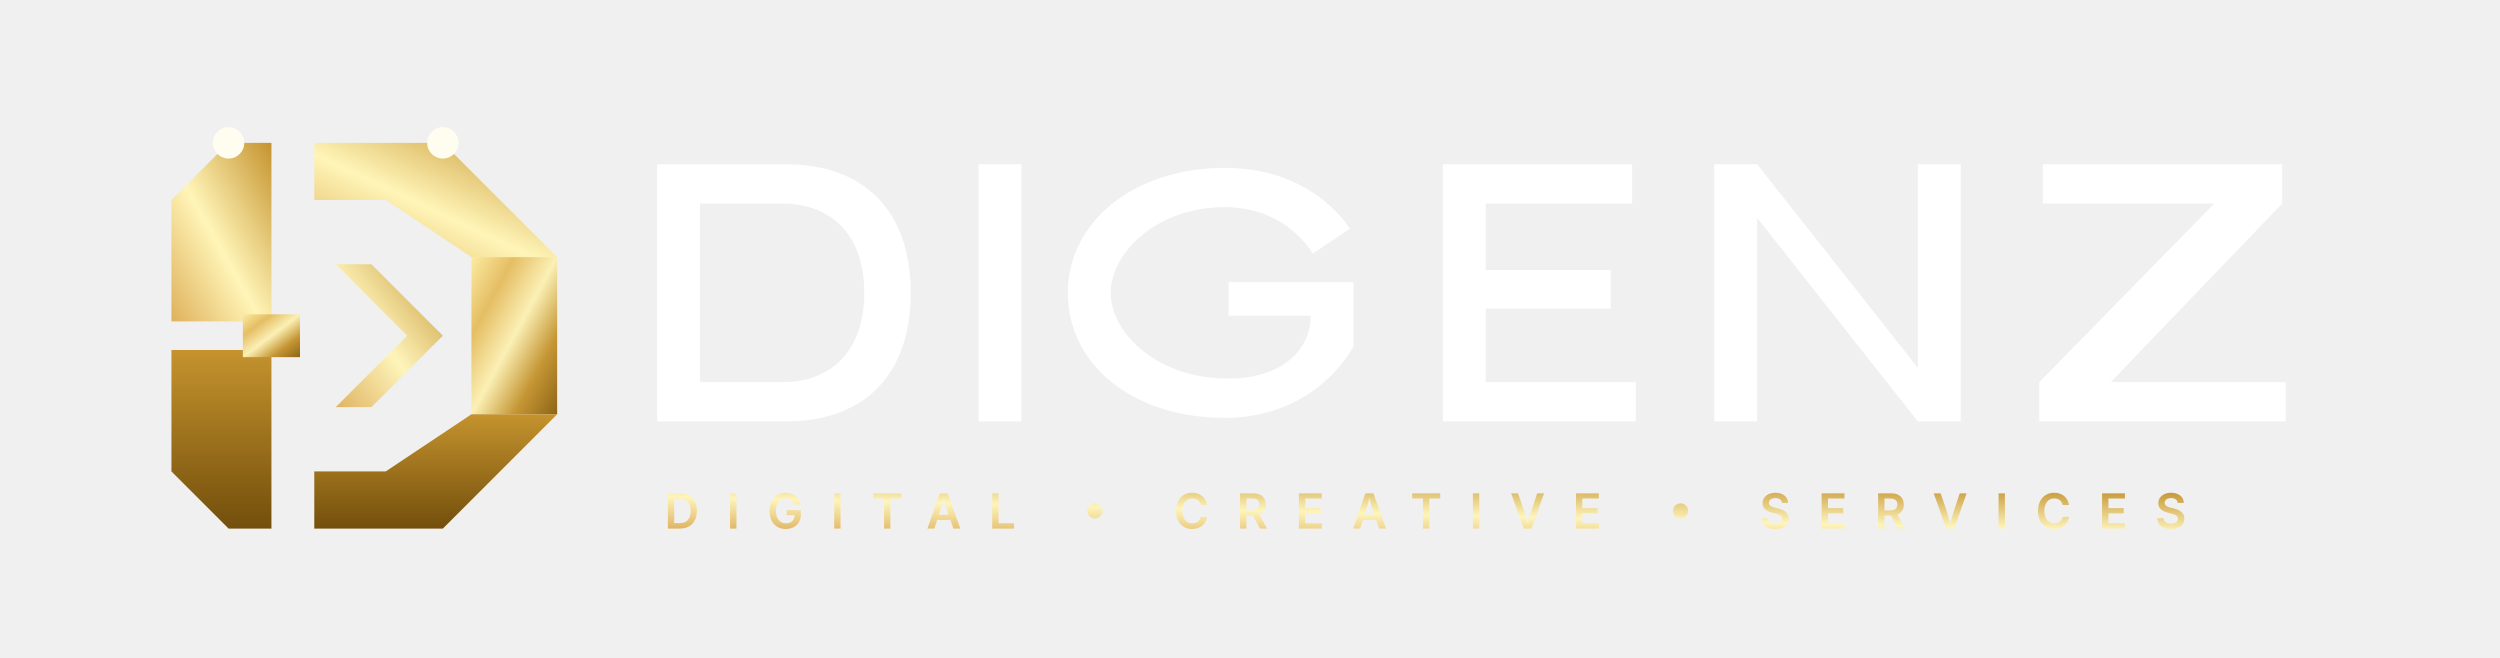
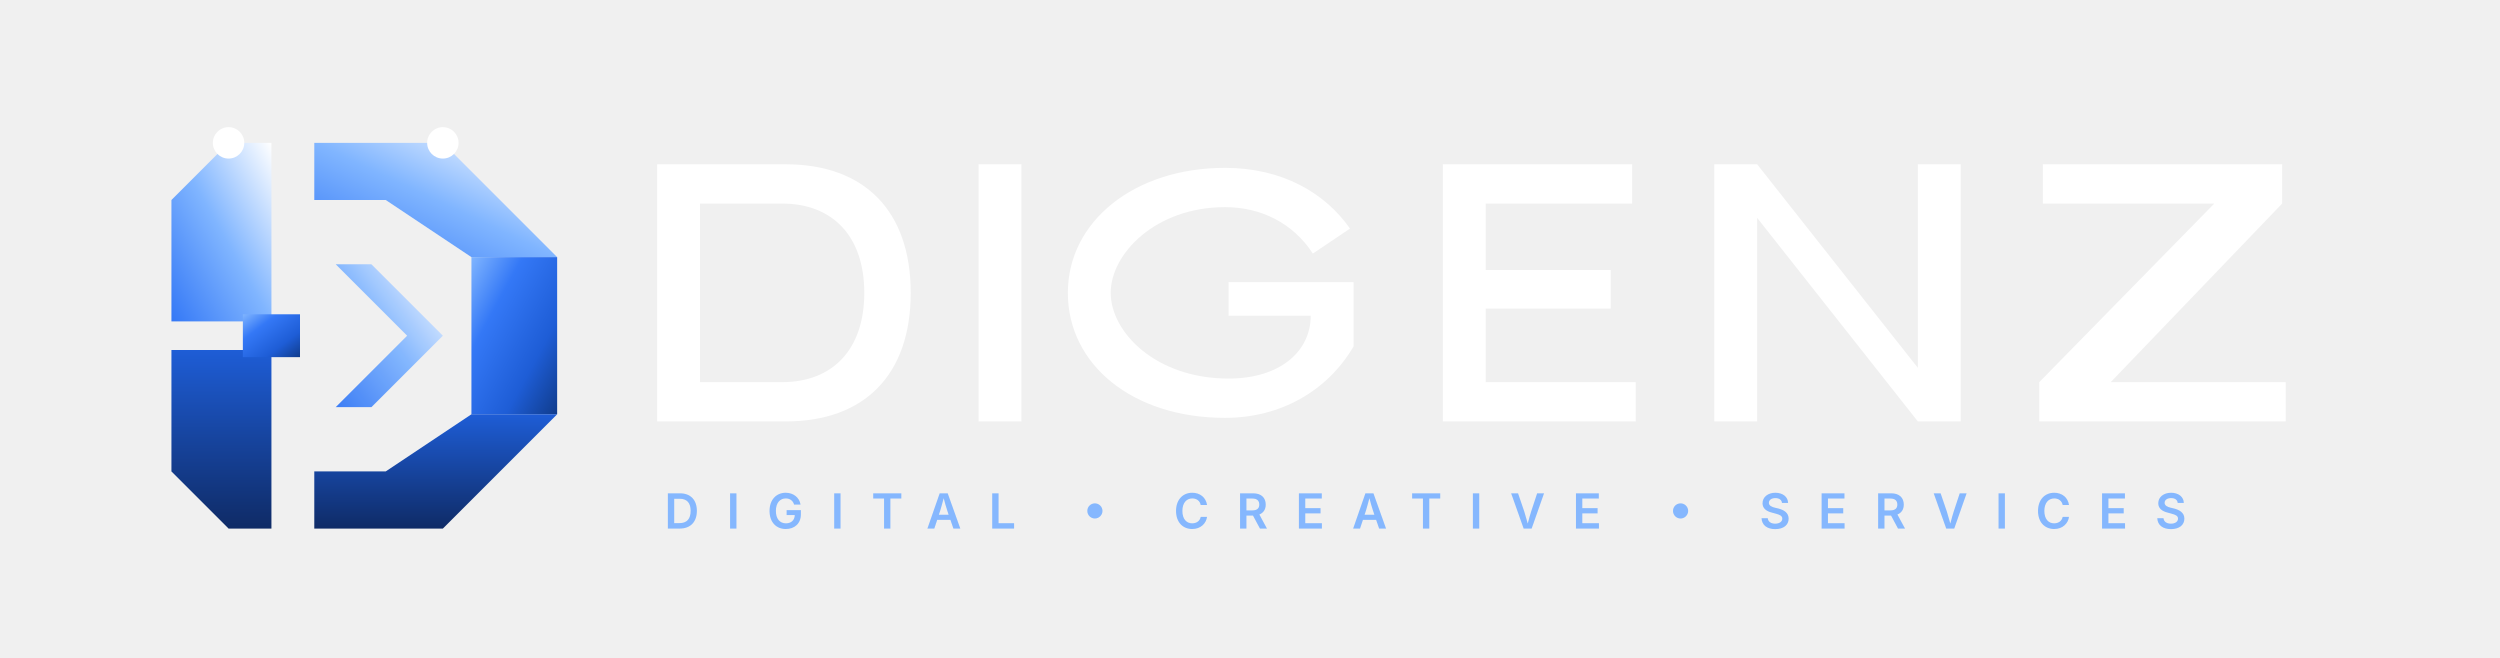
<svg xmlns="http://www.w3.org/2000/svg" version="1.1" x="0px" y="0px" width="350px" height="92px" viewBox="0 0 350 92" xml:space="preserve">
  <defs>
-     <linearGradient id="d_goldGrad" x1="0%" y1="0%" x2="100%" y2="100%">
-       <stop offset="0%" stop-color="#FCEBA2" />
-       <stop offset="25%" stop-color="#E5BE64" />
-       <stop offset="50%" stop-color="#FBF0B5" />
-       <stop offset="75%" stop-color="#C59634" />
-       <stop offset="100%" stop-color="#8E6516" />
+     <linearGradient id="d_blueGrad" x1="0%" y1="0%" x2="100%" y2="100%">
+       <stop offset="0%" stop-color="#80B5FF" />
+       <stop offset="30%" stop-color="#3478F6" />
+       <stop offset="70%" stop-color="#1e5dd6" />
+       <stop offset="100%" stop-color="#103c8c" />
    </linearGradient>
-     <linearGradient id="d_goldLight" x1="0%" y1="100%" x2="100%" y2="0%">
-       <stop offset="0%" stop-color="#DFB15B" />
-       <stop offset="45%" stop-color="#FFF5B8" />
-       <stop offset="100%" stop-color="#C5932E" />
+     <linearGradient id="d_blueLight" x1="0%" y1="100%" x2="100%" y2="0%">
+       <stop offset="0%" stop-color="#3478F6" />
+       <stop offset="50%" stop-color="#80B5FF" />
+       <stop offset="100%" stop-color="#FFFFFF" />
    </linearGradient>
-     <linearGradient id="d_goldDark" x1="0%" y1="0%" x2="0%" y2="100%">
-       <stop offset="0%" stop-color="#C5932E" />
-       <stop offset="100%" stop-color="#734F0C" />
+     <linearGradient id="d_blueDark" x1="0%" y1="0%" x2="0%" y2="100%">
+       <stop offset="0%" stop-color="#1e5dd6" />
+       <stop offset="100%" stop-color="#0f2b66" />
    </linearGradient>
-     <linearGradient id="d_goldMid" x1="0%" y1="0%" x2="100%" y2="0%">
-       <stop offset="0%" stop-color="#AA7C1E" />
-       <stop offset="50%" stop-color="#E2B756" />
-       <stop offset="100%" stop-color="#AA7C1E" />
+     <linearGradient id="d_blueMid" x1="0%" y1="0%" x2="100%" y2="0%">
+       <stop offset="0%" stop-color="#1e5dd6" />
+       <stop offset="50%" stop-color="#3478F6" />
+       <stop offset="100%" stop-color="#80B5FF" />
    </linearGradient>
  </defs>
  <g id="d_techD" transform="translate(6, 1)">
-     <polygon points="18,27 26,19 32,19 32,44 18,44" fill="url(#d_goldLight)" />
-     <polygon points="18,48 32,48 32,73 26,73 18,65" fill="url(#d_goldDark)" />
-     <polygon points="28,43 36,43 36,49 28,49" fill="url(#d_goldGrad)" />
-     <polygon points="38,19 56,19 72,35 60,35 48,27 38,27" fill="url(#d_goldLight)" />
-     <polygon points="72,35 72,57 60,57 60,35" fill="url(#d_goldGrad)" />
-     <polygon points="72,57 56,73 38,73 38,65 48,65 60,57" fill="url(#d_goldDark)" />
-     <polygon points="41,36 51,46 41,56 46,56 56,46 46,36" fill="url(#d_goldLight)" opacity="0.95" />
-     <circle cx="26" cy="19" r="2.2" fill="#FFFDF0" />
-     <circle cx="56" cy="19" r="2.2" fill="#FFFDF0" />
+     <polygon points="18,27 26,19 32,19 32,44 18,44" fill="url(#d_blueLight)" />
+     <polygon points="18,48 32,48 32,73 26,73 18,65" fill="url(#d_blueDark)" />
+     <polygon points="28,43 36,43 36,49 28,49" fill="url(#d_blueGrad)" />
+     <polygon points="38,19 56,19 72,35 60,35 48,27 38,27" fill="url(#d_blueLight)" />
+     <polygon points="72,35 72,57 60,57 60,35" fill="url(#d_blueGrad)" />
+     <polygon points="72,57 56,73 38,73 38,65 48,65 60,57" fill="url(#d_blueDark)" />
+     <polygon points="41,36 51,46 41,56 46,56 56,46 46,36" fill="url(#d_blueLight)" opacity="0.95" />
+     <circle cx="26" cy="19" r="2.2" fill="#FFFFFF" />
+     <circle cx="56" cy="19" r="2.2" fill="#FFFFFF" />
  </g>
  <g id="d_wordmark">
    <g fill="#FFFFFF">
      <path d="M 92,23 L 110,23 C 121,23 127.5,29.5 127.5,41 C 127.5,52.5 121,59 110,59 L 92,59 Z                 M 98,28.5 L 98,53.5 L 109.5,53.5 C 116.5,53.5 121,49 121,41 C 121,33 116.5,28.5 109.5,28.5 Z" />
      <path d="M 137,23 L 143,23 L 143,59 L 137,59 Z" />
      <path d="M 189,32 L 183.8,35.5 C 181,31.2 176.5,29 171.5,29 C 161.8,29 155.5,35.5 155.5,41 C 155.5,46.5 161.8,53 172,53 C 179.2,53 183.5,49.2 183.5,44.2 L 172,44.2 L 172,39.5 L 189.5,39.5 L 189.5,48.5 C 185.8,54.8 179.2,58.5 171.5,58.5 C 158.5,58.5 149.5,51 149.5,41 C 149.5,31 158.8,23.5 171.5,23.5 C 179.5,23.5 185.5,27 189,32 Z" />
      <path d="M 202,23 L 228.5,23 L 228.5,28.5 L 208,28.5 L 208,37.8 L 225.5,37.8 L 225.5,43.2 L 208,43.2 L 208,53.5 L 229,53.5 L 229,59 L 202,59 Z" />
      <path d="M 240,23 L 246,23 L 268.5,51.5 L 268.5,23 L 274.5,23 L 274.5,59 L 268.5,59 L 246,30.5 L 246,59 L 240,59 Z" />
      <path d="M 286,23 L 319.5,23 L 319.5,28.5 L 295.5,53.5 L 320,53.5 L 320,59 L 285.5,59 L 285.5,53.5 L 310,28.5 L 286,28.5 Z" />
    </g>
-     <text x="93" y="74" font-family="'Century Gothic', 'Montserrat', -apple-system, sans-serif" font-size="6.8" font-weight="600" letter-spacing="3.8" fill="url(#d_goldLight)" opacity="0.95">DIGITAL • CREATIVE • SERVICES</text>
+     <text x="93" y="74" font-family="'Century Gothic', 'Montserrat', -apple-system, sans-serif" font-size="6.8" font-weight="600" letter-spacing="3.8" fill="#80B5FF" opacity="0.95">DIGITAL • CREATIVE • SERVICES</text>
  </g>
</svg>
